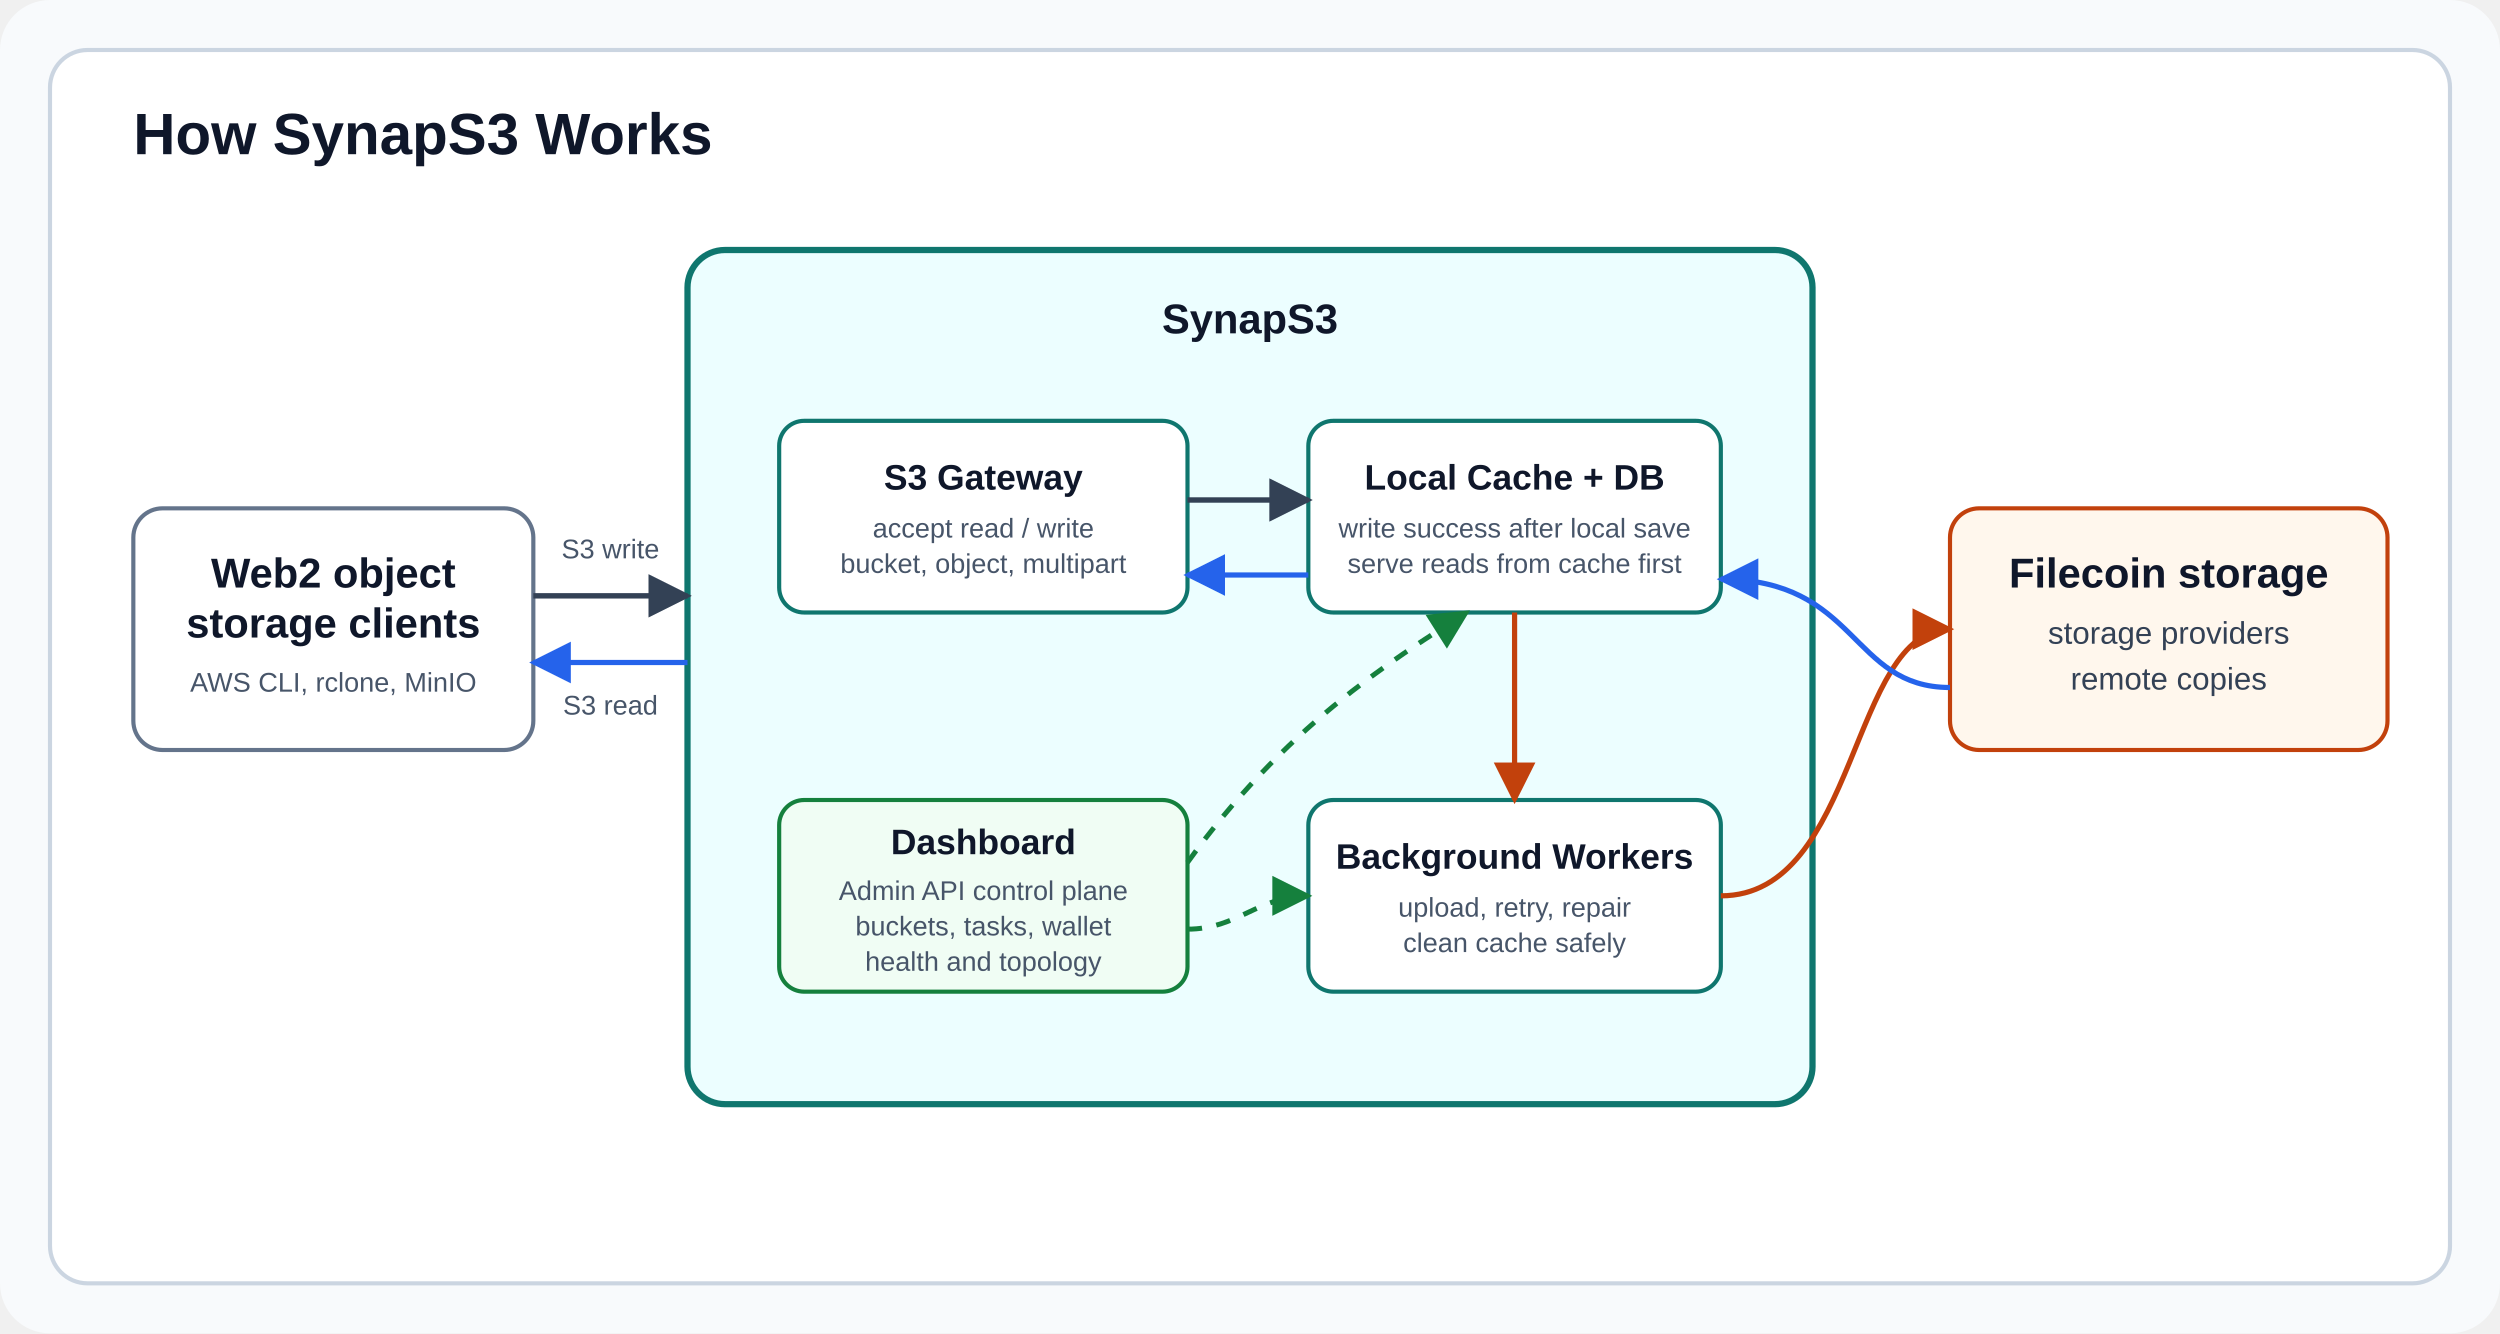
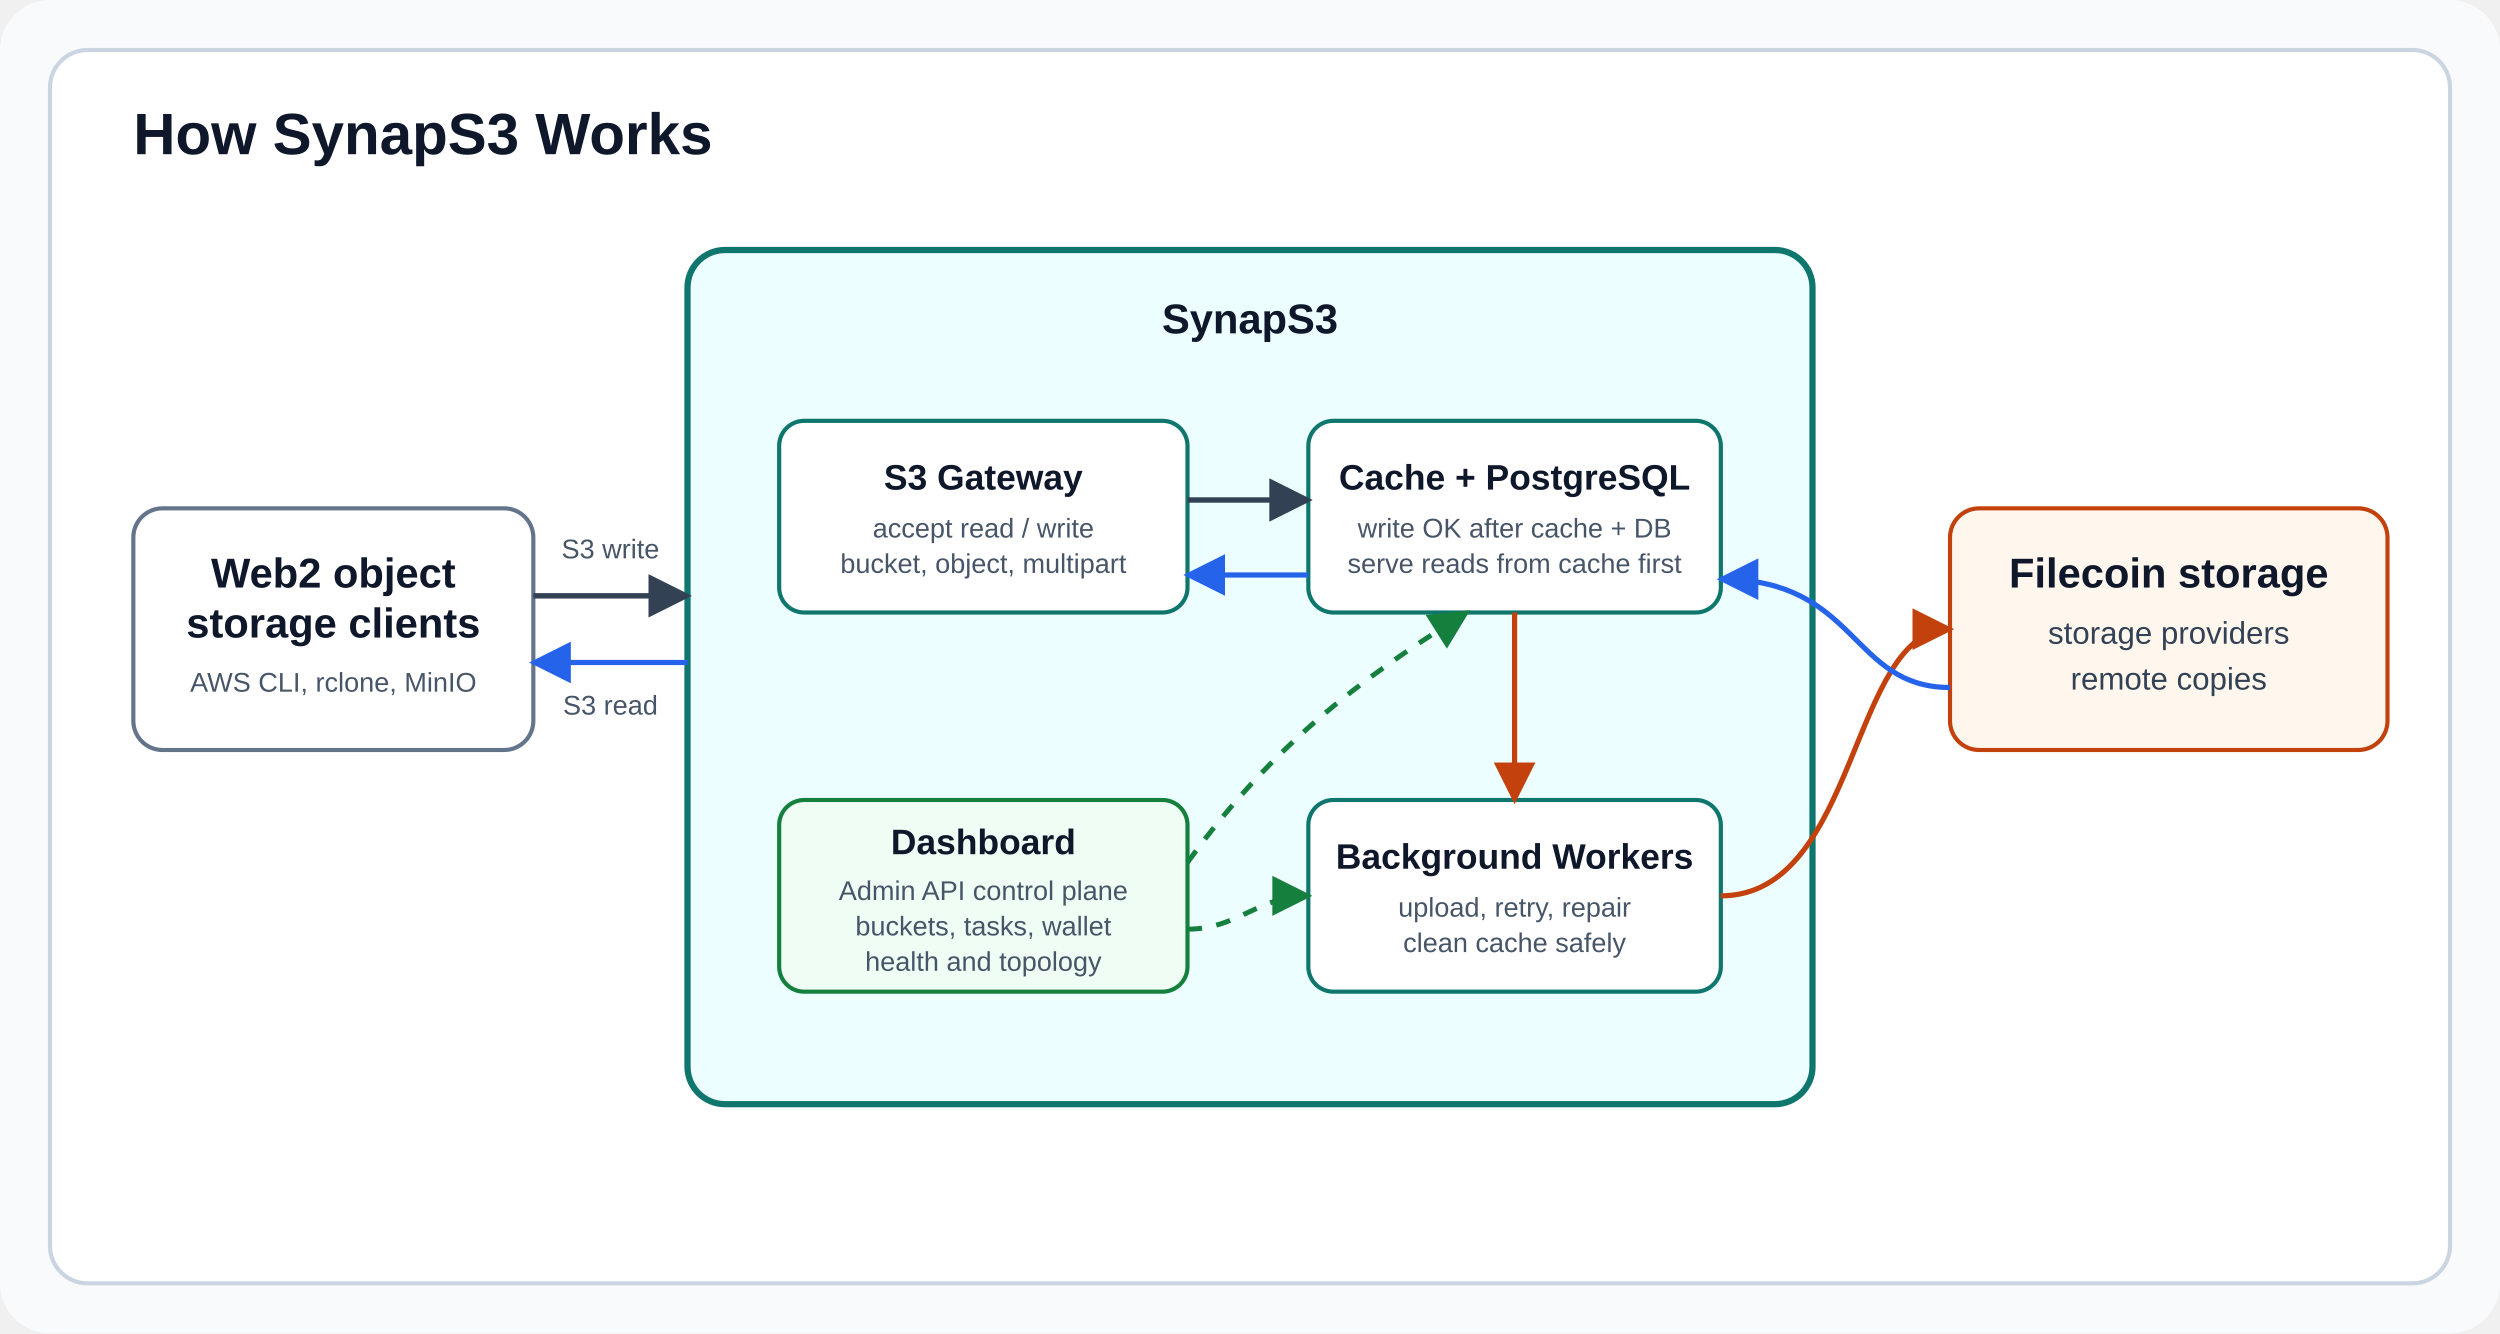
<svg xmlns="http://www.w3.org/2000/svg" width="1200" height="640" viewBox="0 0 1200 640" role="img" aria-labelledby="title desc">
  <defs>
    <marker id="arrow" viewBox="0 0 10 10" refX="9" refY="5" markerWidth="8" markerHeight="8" orient="auto">
      <path d="M 0 0 L 10 5 L 0 10 z" fill="#334155" />
    </marker>
    <marker id="arrow-blue" viewBox="0 0 10 10" refX="9" refY="5" markerWidth="8" markerHeight="8" orient="auto">
      <path d="M 0 0 L 10 5 L 0 10 z" fill="#2563eb" />
    </marker>
    <marker id="arrow-orange" viewBox="0 0 10 10" refX="9" refY="5" markerWidth="8" markerHeight="8" orient="auto">
      <path d="M 0 0 L 10 5 L 0 10 z" fill="#c2410c" />
    </marker>
    <marker id="arrow-green" viewBox="0 0 10 10" refX="9" refY="5" markerWidth="8" markerHeight="8" orient="auto">
      <path d="M 0 0 L 10 5 L 0 10 z" fill="#15803d" />
    </marker>
    <style>
      .canvas { fill: #f8fafc; }
      .panel { fill: #ffffff; stroke: #cbd5e1; stroke-width: 2; }
      .synaps3 { fill: #ecfeff; stroke: #0f766e; stroke-width: 3; }
      .node { fill: #ffffff; stroke: #0f766e; stroke-width: 2; }
      .external { fill: #ffffff; stroke: #64748b; stroke-width: 2; }
      .filecoin { fill: #fff7ed; stroke: #c2410c; stroke-width: 2; }
      .dash { fill: #f0fdf4; stroke: #15803d; stroke-width: 2; }
      .title { fill: #0f172a; font: 700 28px Arial, sans-serif; }
      .heading { fill: #0f172a; font: 700 20px Arial, sans-serif; }
      .label { fill: #0f172a; font: 700 17px Arial, sans-serif; }
      .body { fill: #334155; font: 15px Arial, sans-serif; }
      .small { fill: #475569; font: 13px Arial, sans-serif; }
      .arrow { fill: none; stroke: #334155; stroke-width: 2.6; marker-end: url(#arrow); }
      .read { fill: none; stroke: #2563eb; stroke-width: 2.5; marker-end: url(#arrow-blue); }
      .async { fill: none; stroke: #c2410c; stroke-width: 2.5; marker-end: url(#arrow-orange); }
      .ops { fill: none; stroke: #15803d; stroke-width: 2.4; stroke-dasharray: 7 7; marker-end: url(#arrow-green); }
    </style>
  </defs>
  <rect class="canvas" width="1200" height="640" rx="24" />
  <rect class="panel" x="24" y="24" width="1152" height="592" rx="18" />
  <text class="title" x="64" y="74">How SynapS3 Works</text>
  <rect class="external" x="64" y="244" width="192" height="116" rx="14" />
  <text class="heading" x="160" y="282" text-anchor="middle">Web2 object</text>
  <text class="heading" x="160" y="306" text-anchor="middle">storage clients</text>
  <text class="small" x="160" y="332" text-anchor="middle">AWS CLI, rclone, MinIO</text>
  <rect class="synaps3" x="330" y="120" width="540" height="410" rx="18" />
  <text class="heading" x="600" y="160" text-anchor="middle">SynapS3</text>
  <rect class="node" x="374" y="202" width="196" height="92" rx="12" />
  <text class="label" x="472" y="235" text-anchor="middle">S3 Gateway</text>
  <text class="small" x="472" y="258" text-anchor="middle">accept read / write</text>
  <text class="small" x="472" y="275" text-anchor="middle">bucket, object, multipart</text>
  <rect class="node" x="628" y="202" width="198" height="92" rx="12" />
-   <text class="label" x="727" y="235" text-anchor="middle">Local Cache + DB</text>
-   <text class="small" x="727" y="258" text-anchor="middle">write success after local save</text>
+   <text class="label" x="727" y="235" text-anchor="middle">Cache + PostgreSQL</text>
+   <text class="small" x="727" y="258" text-anchor="middle">write OK after cache + DB</text>
  <text class="small" x="727" y="275" text-anchor="middle">serve reads from cache first</text>
  <rect class="dash" x="374" y="384" width="196" height="92" rx="12" />
  <text class="label" x="472" y="410" text-anchor="middle">Dashboard</text>
  <text class="small" x="472" y="432" text-anchor="middle">Admin API control plane</text>
  <text class="small" x="472" y="449" text-anchor="middle">buckets, tasks, wallet</text>
  <text class="small" x="472" y="466" text-anchor="middle">health and topology</text>
  <rect class="node" x="628" y="384" width="198" height="92" rx="12" />
  <text class="label" x="727" y="417" text-anchor="middle">Background Workers</text>
  <text class="small" x="727" y="440" text-anchor="middle">upload, retry, repair</text>
  <text class="small" x="727" y="457" text-anchor="middle">clean cache safely</text>
  <rect class="filecoin" x="936" y="244" width="210" height="116" rx="14" />
  <text class="heading" x="1041" y="282" text-anchor="middle">Filecoin storage</text>
  <text class="body" x="1041" y="309" text-anchor="middle">storage providers</text>
  <text class="body" x="1041" y="331" text-anchor="middle">remote copies</text>
  <path class="arrow" d="M 256 286 H 330" />
  <path class="read" d="M 330 318 H 256" />
  <text class="small" x="293" y="268" text-anchor="middle">S3 write</text>
  <text class="small" x="293" y="343" text-anchor="middle">S3 read</text>
  <path class="arrow" d="M 570 240 H 628" />
  <path class="read" d="M 628 276 H 570" />
  <path class="async" d="M 727 294 V 384" />
  <path class="async" d="M 826 430 C 892 430 888 302 936 302" />
  <path class="read" d="M 936 330 C 888 330 892 278 826 278" />
  <path class="ops" d="M 570 414 C 616 350 666 318 704 294" />
  <path class="ops" d="M 570 446 C 594 446 604 430 628 430" />
</svg>
